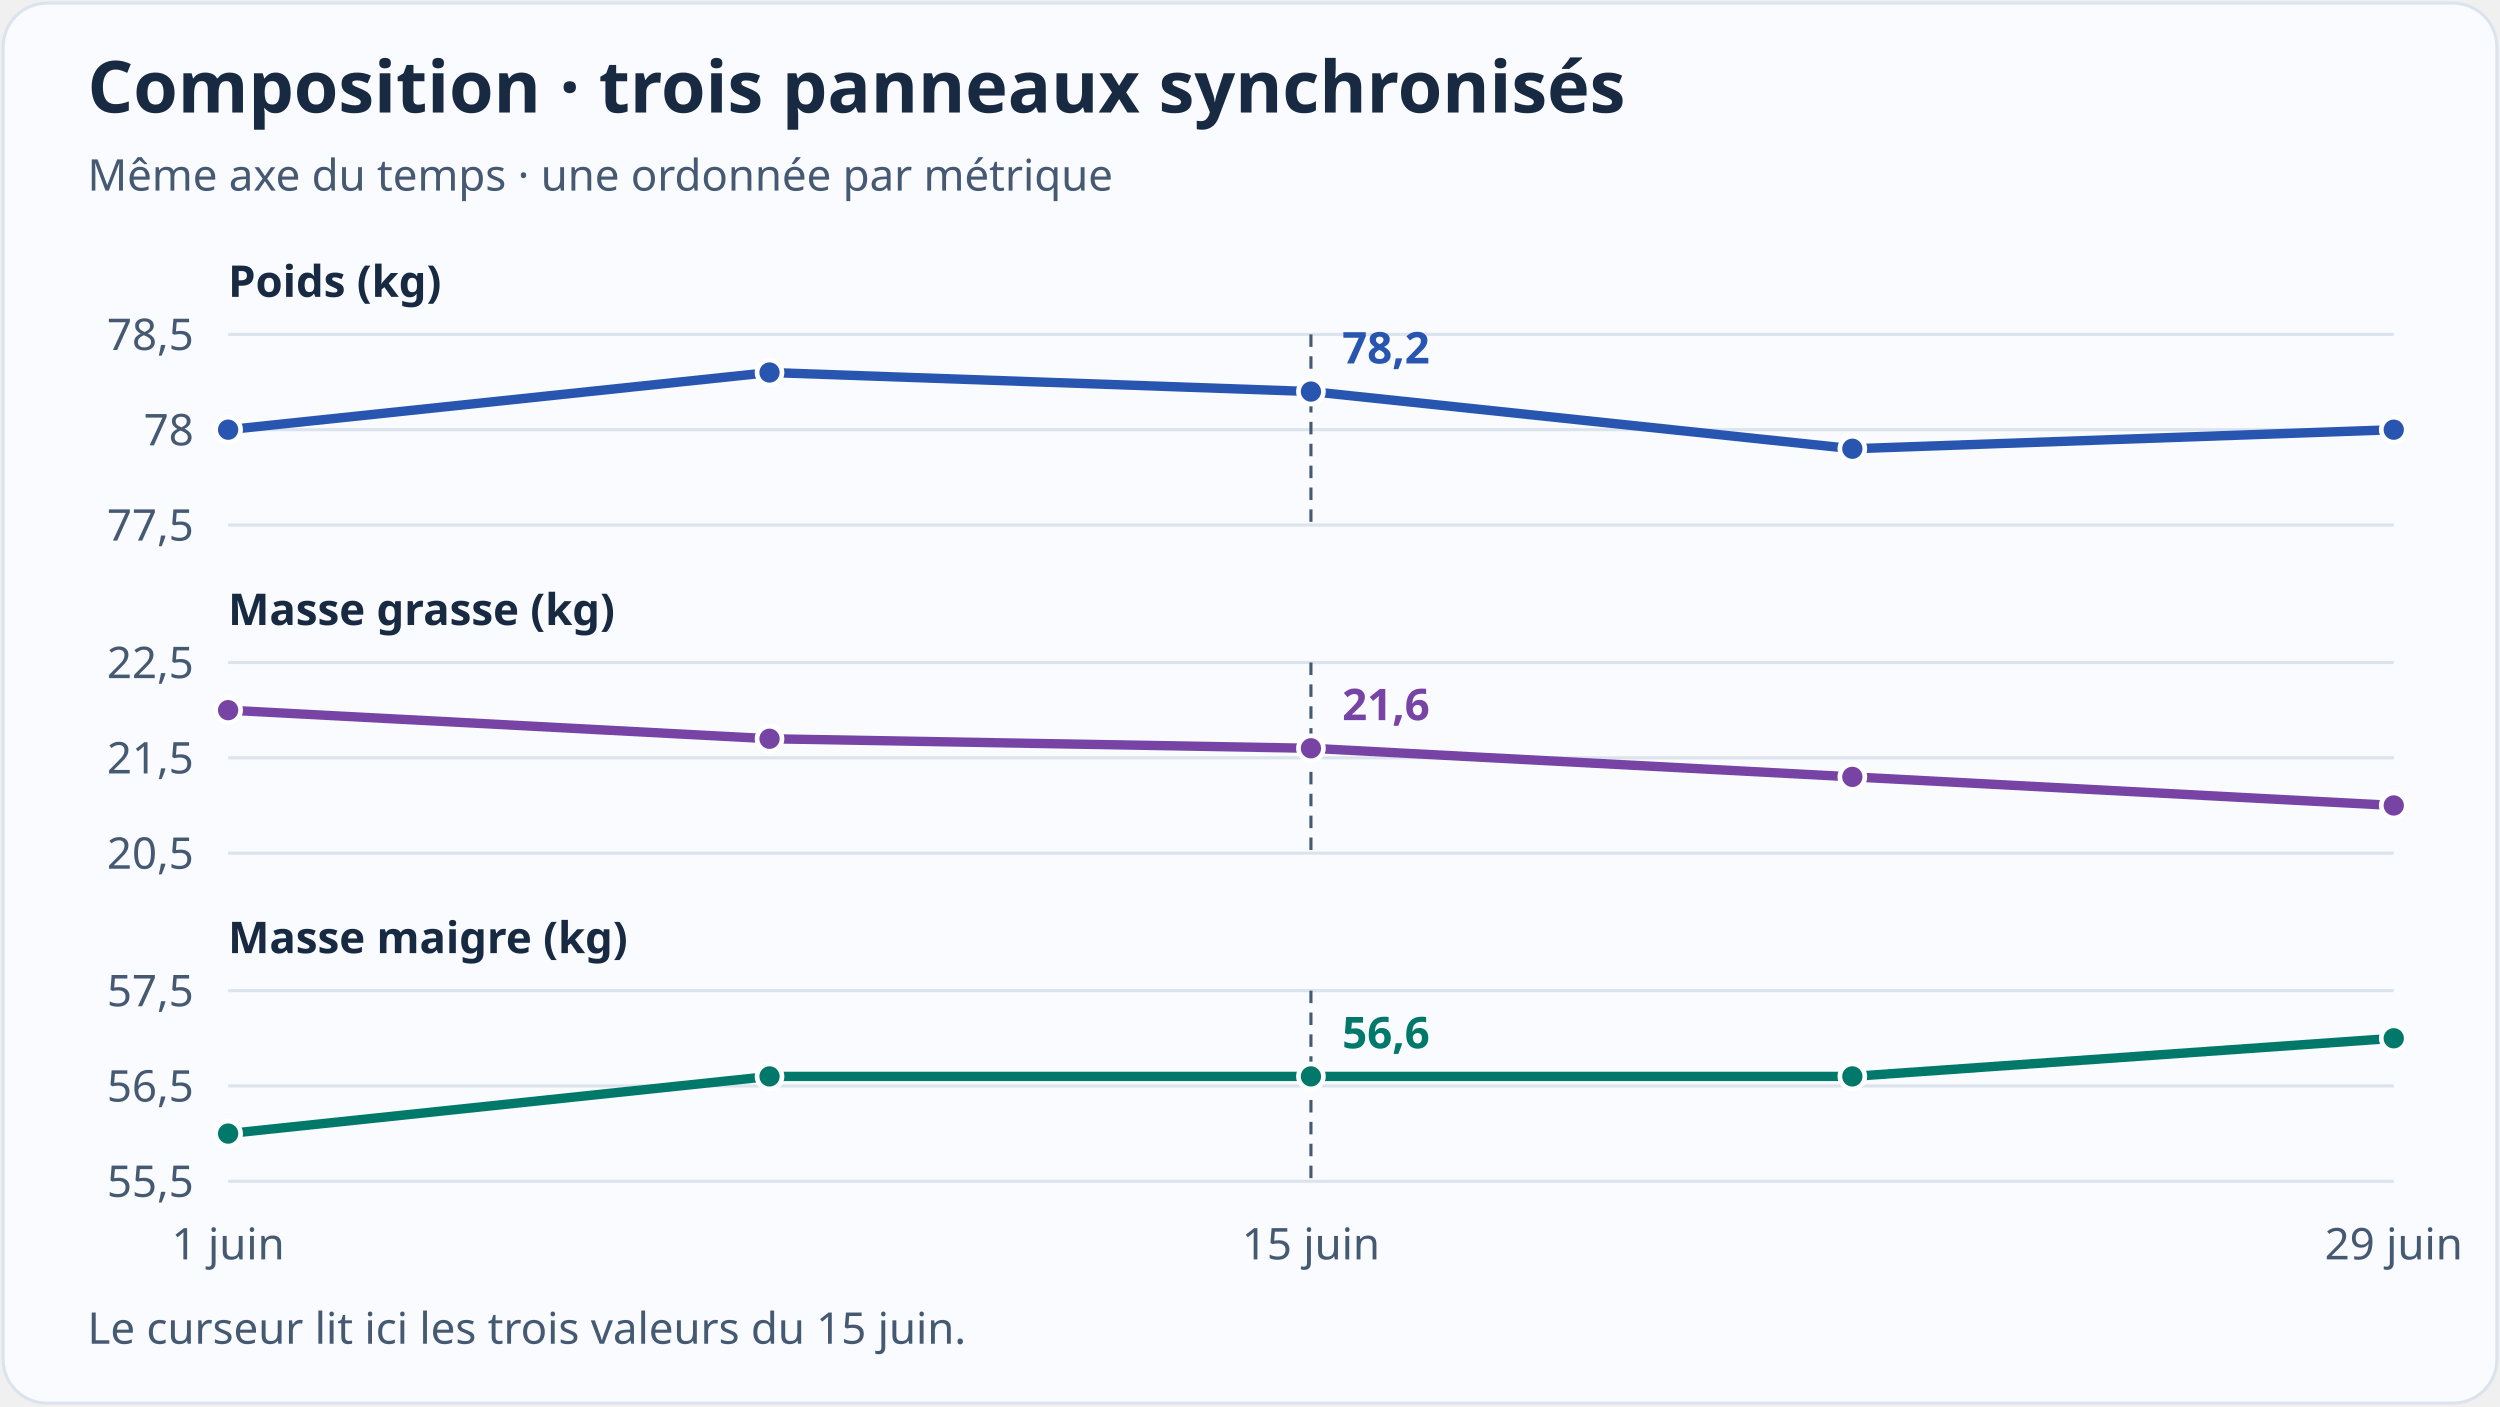
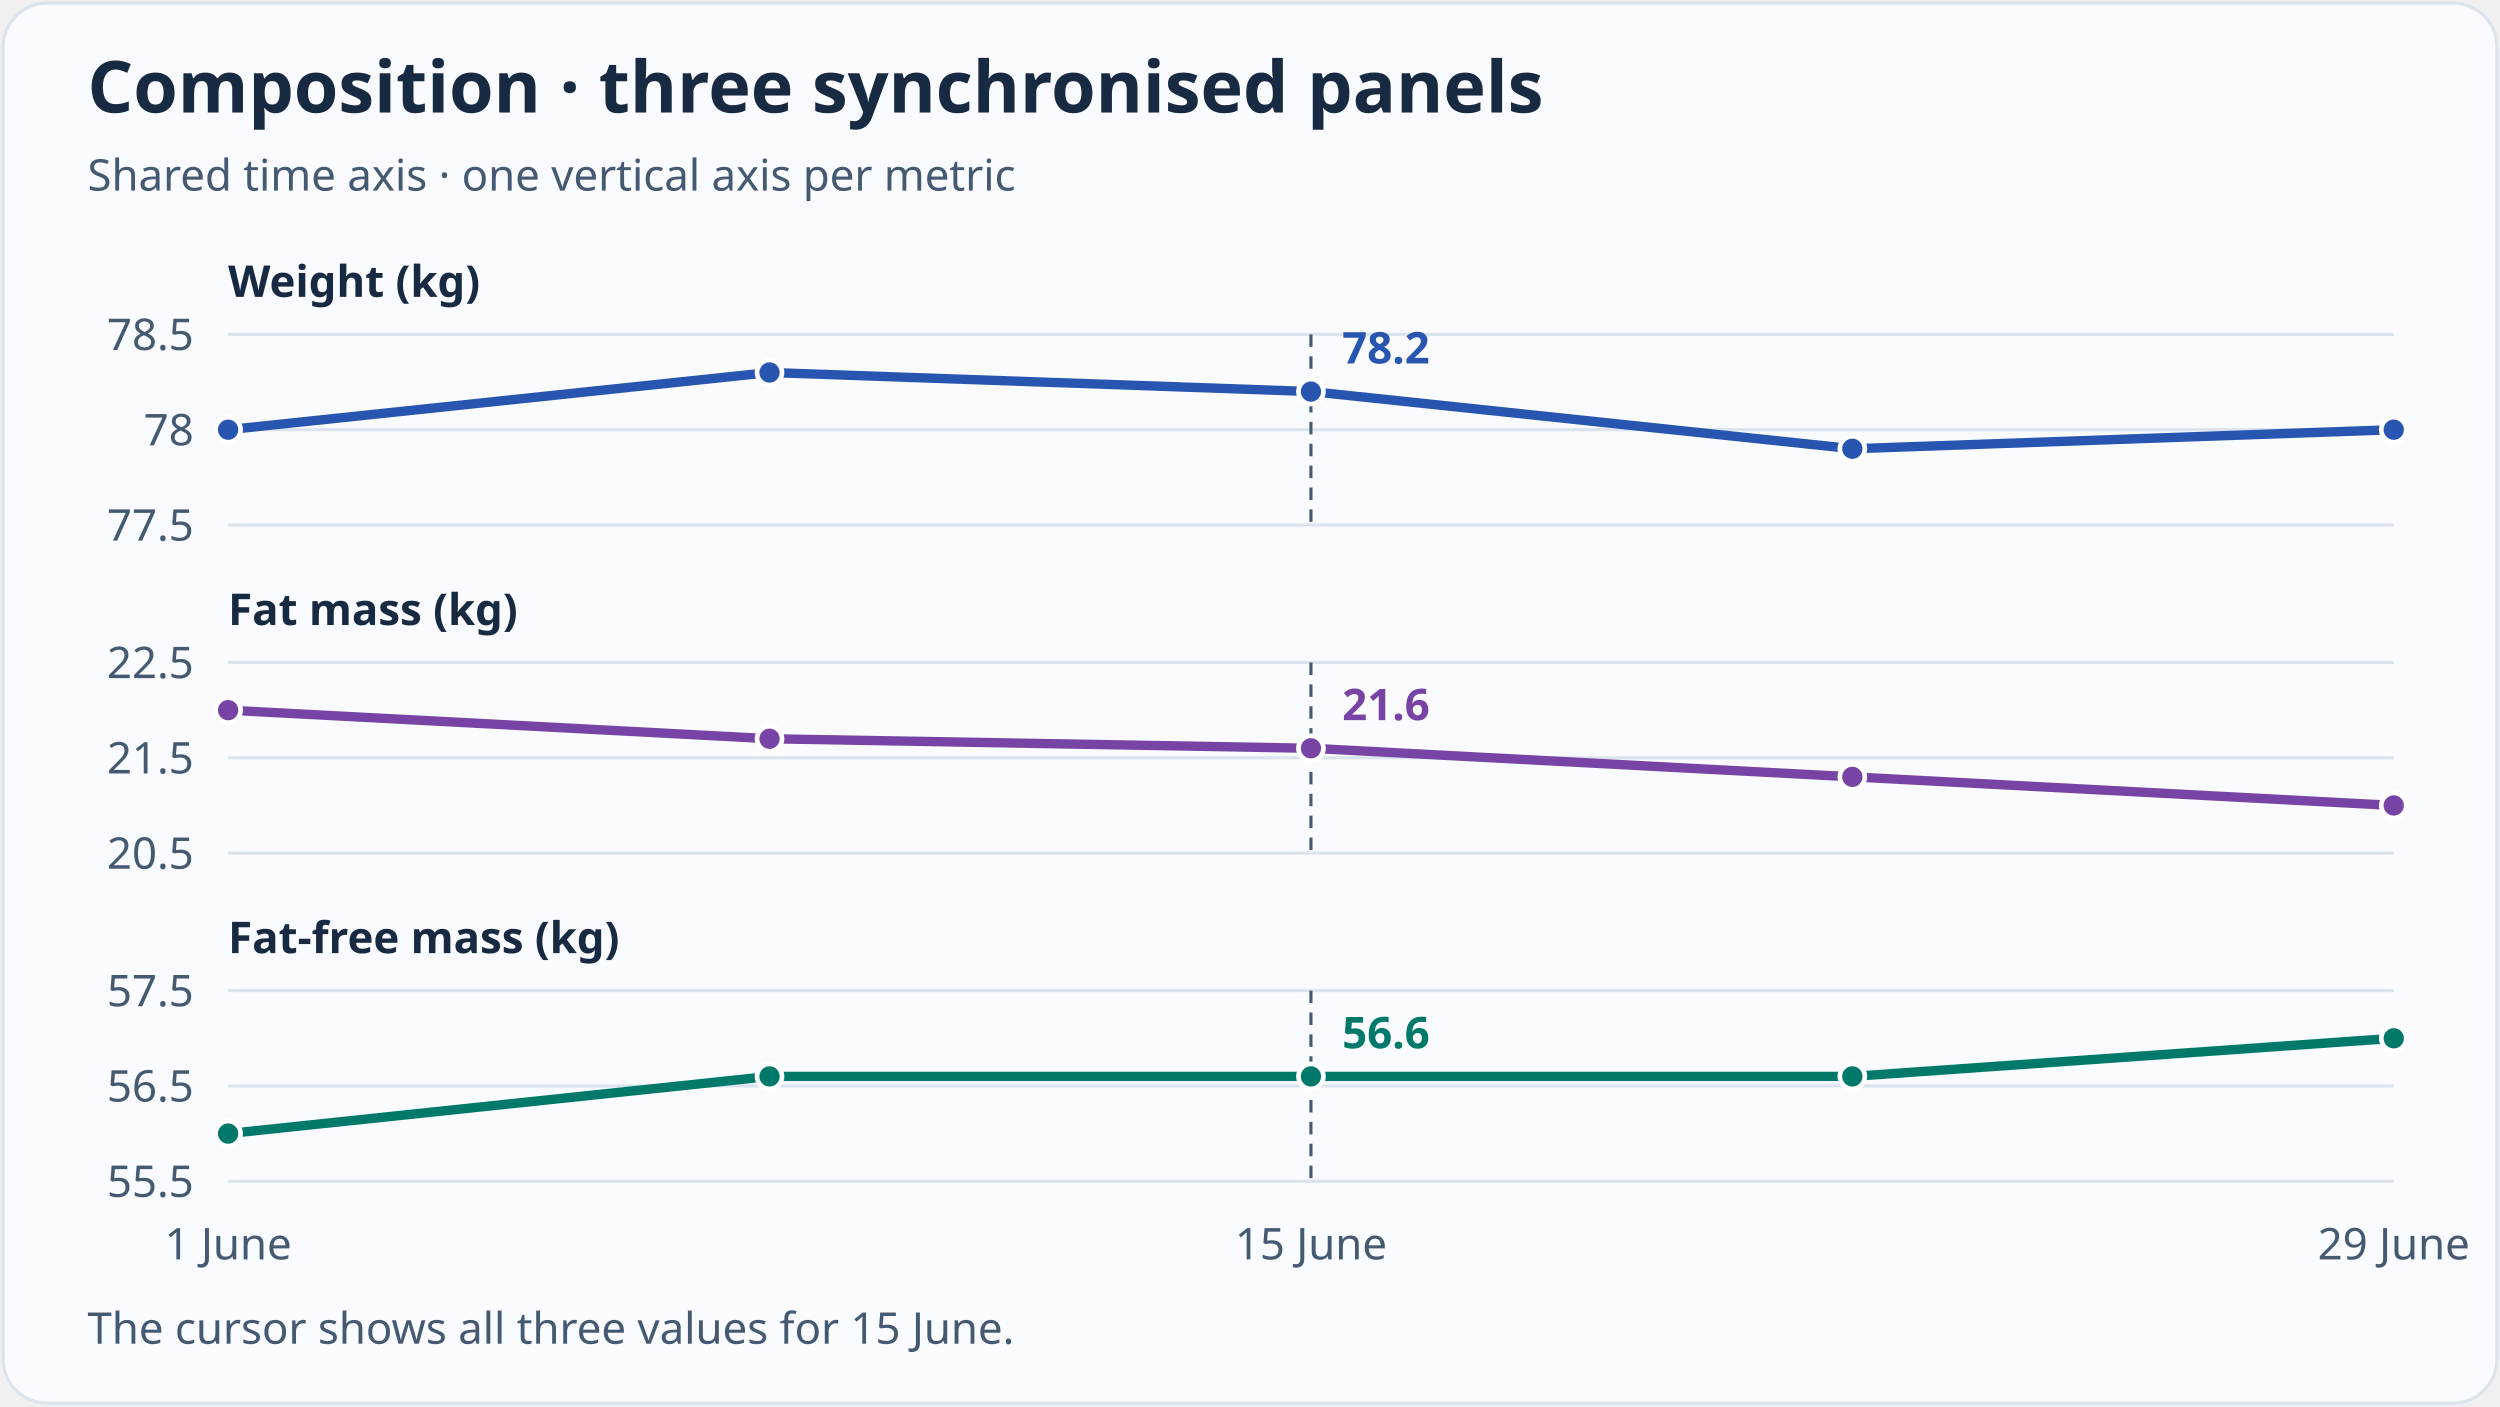
<svg xmlns="http://www.w3.org/2000/svg" viewBox="0 0 800 450" role="img" aria-labelledby="title desc">
  <rect x="1" y="1" width="798" height="448" rx="14" fill="#f9fbfe" stroke="#dbe3ed" />
  <g font-family="system-ui, sans-serif">
-     <text x="28" y="36" fill="#182a42" font-size="23" font-weight="650" text-anchor="start">Composition · trois panneaux synchronisés</text>
-     <text x="28" y="61" fill="#455972" font-size="14" font-weight="400" text-anchor="start">Même axe du temps · une ordonnée par métrique</text>
-     <text x="73" y="95" fill="#182a42" font-size="14" font-weight="650" text-anchor="start">Poids (kg)</text>
+     <text x="28" y="36" fill="#182a42" font-size="23" font-weight="650" text-anchor="start">Composition · three synchronised panels</text>
+     <text x="28" y="61" fill="#455972" font-size="14" font-weight="400" text-anchor="start">Shared time axis · one vertical axis per metric</text>
+     <text x="73" y="95" fill="#182a42" font-size="14" font-weight="650" text-anchor="start">Weight (kg)</text>
    <line x1="73" y1="168" x2="766" y2="168" stroke="#dbe3ed" />
-     <text x="62" y="173" fill="#455972" font-size="14" font-weight="400" text-anchor="end">77,5</text>
+     <text x="62" y="173" fill="#455972" font-size="14" font-weight="400" text-anchor="end">77.5</text>
    <line x1="73" y1="137.5" x2="766" y2="137.5" stroke="#dbe3ed" />
    <text x="62" y="142.5" fill="#455972" font-size="14" font-weight="400" text-anchor="end">78</text>
    <line x1="73" y1="107" x2="766" y2="107" stroke="#dbe3ed" />
-     <text x="62" y="112" fill="#455972" font-size="14" font-weight="400" text-anchor="end">78,5</text>
+     <text x="62" y="112" fill="#455972" font-size="14" font-weight="400" text-anchor="end">78.5</text>
    <line x1="419.5" y1="107" x2="419.5" y2="168" stroke="#455972" stroke-dasharray="4 3" />
    <polyline points="73,137.5 246.25,119.2 419.5,125.3 592.75,143.6 766,137.5" fill="none" stroke="#2855b0" stroke-width="3" stroke-linejoin="round" stroke-linecap="round" />
    <circle cx="73" cy="137.5" r="4" fill="#2855b0" stroke="white" stroke-width="1.5" />
    <circle cx="246.25" cy="119.2" r="4" fill="#2855b0" stroke="white" stroke-width="1.5" />
    <circle cx="419.5" cy="125.3" r="4" fill="#2855b0" stroke="white" stroke-width="1.5" />
    <circle cx="592.75" cy="143.6" r="4" fill="#2855b0" stroke="white" stroke-width="1.5" />
    <circle cx="766" cy="137.5" r="4" fill="#2855b0" stroke="white" stroke-width="1.5" />
-     <text x="429.5" y="116.3" fill="#2855b0" font-size="14" font-weight="650" text-anchor="start">78,2</text>
-     <text x="73" y="200" fill="#182a42" font-size="14" font-weight="650" text-anchor="start">Masse grasse (kg)</text>
+     <text x="429.5" y="116.3" fill="#2855b0" font-size="14" font-weight="650" text-anchor="start">78.2</text>
+     <text x="73" y="200" fill="#182a42" font-size="14" font-weight="650" text-anchor="start">Fat mass (kg)</text>
    <line x1="73" y1="273" x2="766" y2="273" stroke="#dbe3ed" />
-     <text x="62" y="278" fill="#455972" font-size="14" font-weight="400" text-anchor="end">20,5</text>
+     <text x="62" y="278" fill="#455972" font-size="14" font-weight="400" text-anchor="end">20.5</text>
    <line x1="73" y1="242.5" x2="766" y2="242.5" stroke="#dbe3ed" />
-     <text x="62" y="247.5" fill="#455972" font-size="14" font-weight="400" text-anchor="end">21,5</text>
+     <text x="62" y="247.5" fill="#455972" font-size="14" font-weight="400" text-anchor="end">21.5</text>
    <line x1="73" y1="212" x2="766" y2="212" stroke="#dbe3ed" />
-     <text x="62" y="217" fill="#455972" font-size="14" font-weight="400" text-anchor="end">22,5</text>
+     <text x="62" y="217" fill="#455972" font-size="14" font-weight="400" text-anchor="end">22.5</text>
    <line x1="419.5" y1="212" x2="419.5" y2="273" stroke="#455972" stroke-dasharray="4 3" />
    <polyline points="73,227.25 246.25,236.4 419.5,239.45 592.75,248.6 766,257.75" fill="none" stroke="#7744a5" stroke-width="3" stroke-linejoin="round" stroke-linecap="round" />
    <circle cx="73" cy="227.25" r="4" fill="#7744a5" stroke="white" stroke-width="1.5" />
    <circle cx="246.25" cy="236.4" r="4" fill="#7744a5" stroke="white" stroke-width="1.5" />
    <circle cx="419.5" cy="239.45" r="4" fill="#7744a5" stroke="white" stroke-width="1.5" />
    <circle cx="592.75" cy="248.6" r="4" fill="#7744a5" stroke="white" stroke-width="1.5" />
    <circle cx="766" cy="257.75" r="4" fill="#7744a5" stroke="white" stroke-width="1.5" />
-     <text x="429.5" y="230.45" fill="#7744a5" font-size="14" font-weight="650" text-anchor="start">21,6</text>
-     <text x="73" y="305" fill="#182a42" font-size="14" font-weight="650" text-anchor="start">Masse maigre (kg)</text>
+     <text x="429.5" y="230.45" fill="#7744a5" font-size="14" font-weight="650" text-anchor="start">21.6</text>
+     <text x="73" y="305" fill="#182a42" font-size="14" font-weight="650" text-anchor="start">Fat-free mass (kg)</text>
    <line x1="73" y1="378" x2="766" y2="378" stroke="#dbe3ed" />
-     <text x="62" y="383" fill="#455972" font-size="14" font-weight="400" text-anchor="end">55,5</text>
+     <text x="62" y="383" fill="#455972" font-size="14" font-weight="400" text-anchor="end">55.5</text>
    <line x1="73" y1="347.5" x2="766" y2="347.5" stroke="#dbe3ed" />
-     <text x="62" y="352.5" fill="#455972" font-size="14" font-weight="400" text-anchor="end">56,5</text>
+     <text x="62" y="352.5" fill="#455972" font-size="14" font-weight="400" text-anchor="end">56.5</text>
    <line x1="73" y1="317" x2="766" y2="317" stroke="#dbe3ed" />
-     <text x="62" y="322" fill="#455972" font-size="14" font-weight="400" text-anchor="end">57,5</text>
+     <text x="62" y="322" fill="#455972" font-size="14" font-weight="400" text-anchor="end">57.5</text>
    <line x1="419.5" y1="317" x2="419.5" y2="378" stroke="#455972" stroke-dasharray="4 3" />
    <polyline points="73,362.75 246.25,344.45 419.5,344.45 592.75,344.45 766,332.25" fill="none" stroke="#00796b" stroke-width="3" stroke-linejoin="round" stroke-linecap="round" />
    <circle cx="73" cy="362.75" r="4" fill="#00796b" stroke="white" stroke-width="1.5" />
    <circle cx="246.25" cy="344.45" r="4" fill="#00796b" stroke="white" stroke-width="1.5" />
    <circle cx="419.5" cy="344.45" r="4" fill="#00796b" stroke="white" stroke-width="1.5" />
    <circle cx="592.75" cy="344.45" r="4" fill="#00796b" stroke="white" stroke-width="1.5" />
    <circle cx="766" cy="332.25" r="4" fill="#00796b" stroke="white" stroke-width="1.5" />
-     <text x="429.5" y="335.45" fill="#00796b" font-size="14" font-weight="650" text-anchor="start">56,6</text>
-     <text x="73" y="403" fill="#455972" font-size="14" font-weight="400" text-anchor="middle">1 juin</text>
-     <text x="419.5" y="403" fill="#455972" font-size="14" font-weight="400" text-anchor="middle">15 juin</text>
-     <text x="766" y="403" fill="#455972" font-size="14" font-weight="400" text-anchor="middle">29 juin</text>
-     <text x="28" y="430" fill="#455972" font-size="14" font-weight="400" text-anchor="start">Le curseur lit ici les trois valeurs du 15 juin.</text>
+     <text x="429.5" y="335.45" fill="#00796b" font-size="14" font-weight="650" text-anchor="start">56.6</text>
+     <text x="73" y="403" fill="#455972" font-size="14" font-weight="400" text-anchor="middle">1 June</text>
+     <text x="419.5" y="403" fill="#455972" font-size="14" font-weight="400" text-anchor="middle">15 June</text>
+     <text x="766" y="403" fill="#455972" font-size="14" font-weight="400" text-anchor="middle">29 June</text>
+     <text x="28" y="430" fill="#455972" font-size="14" font-weight="400" text-anchor="start">The cursor shows all three values for 15 June.</text>
  </g>
</svg>
